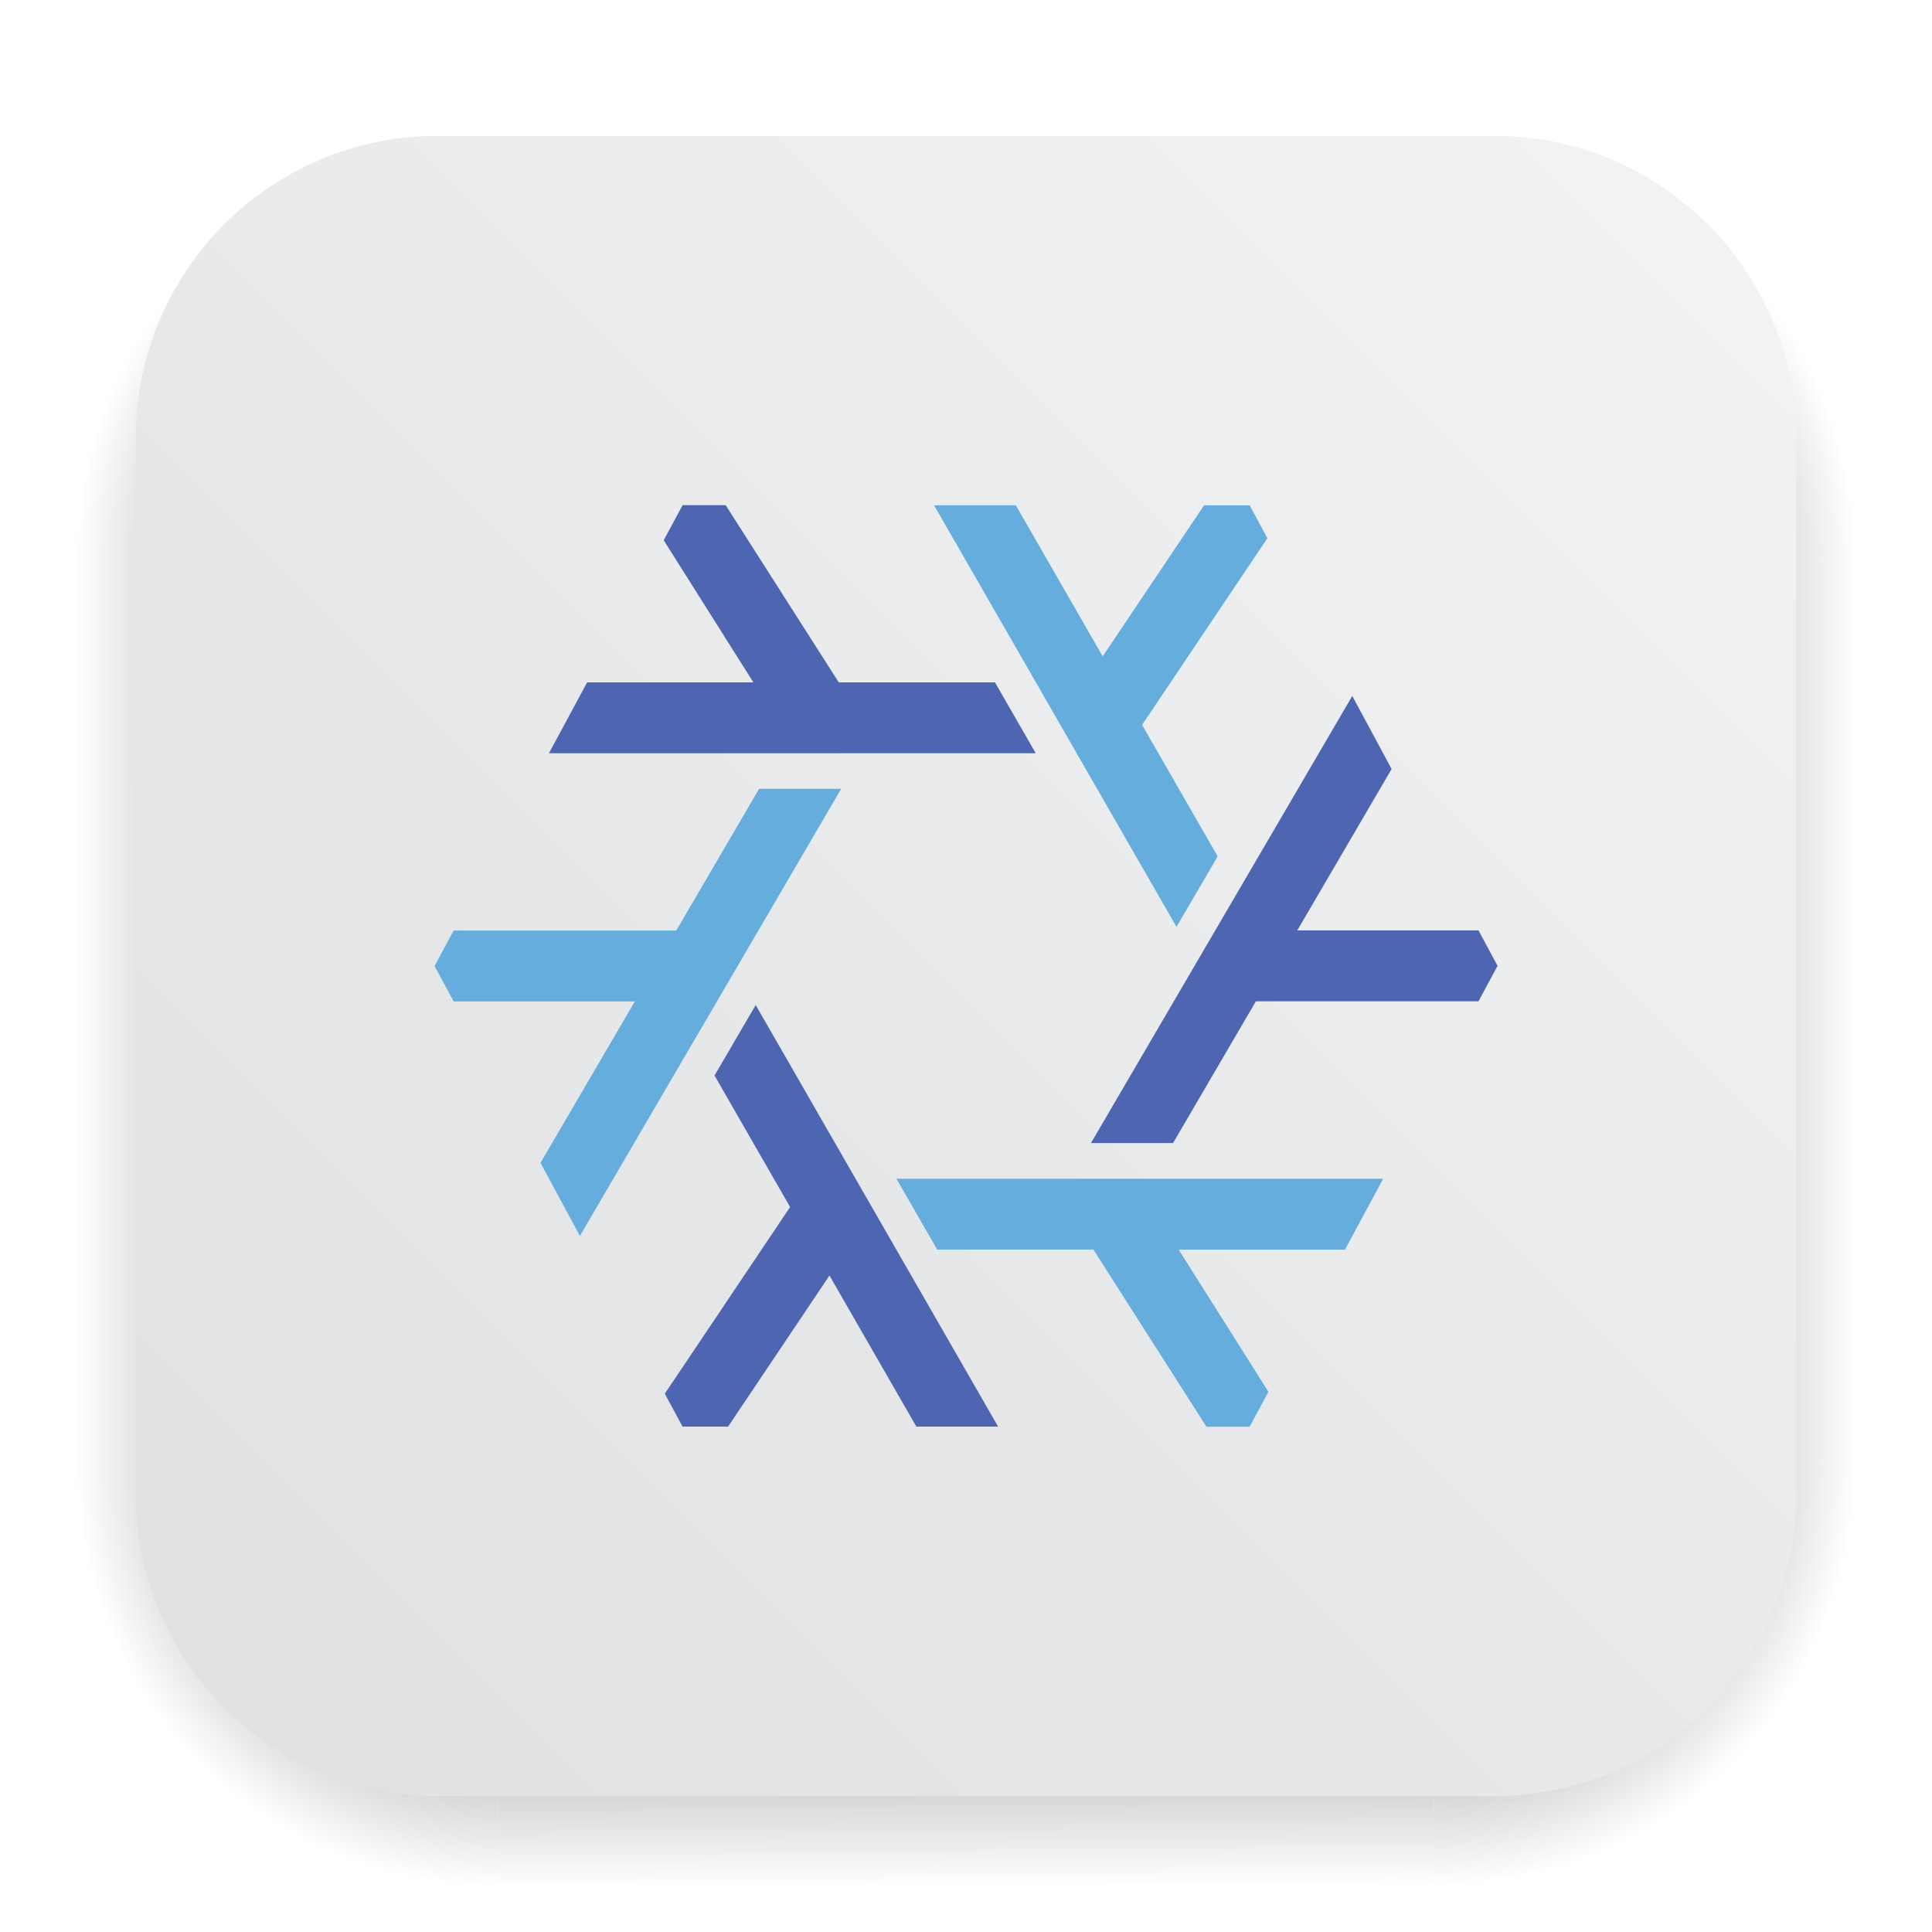
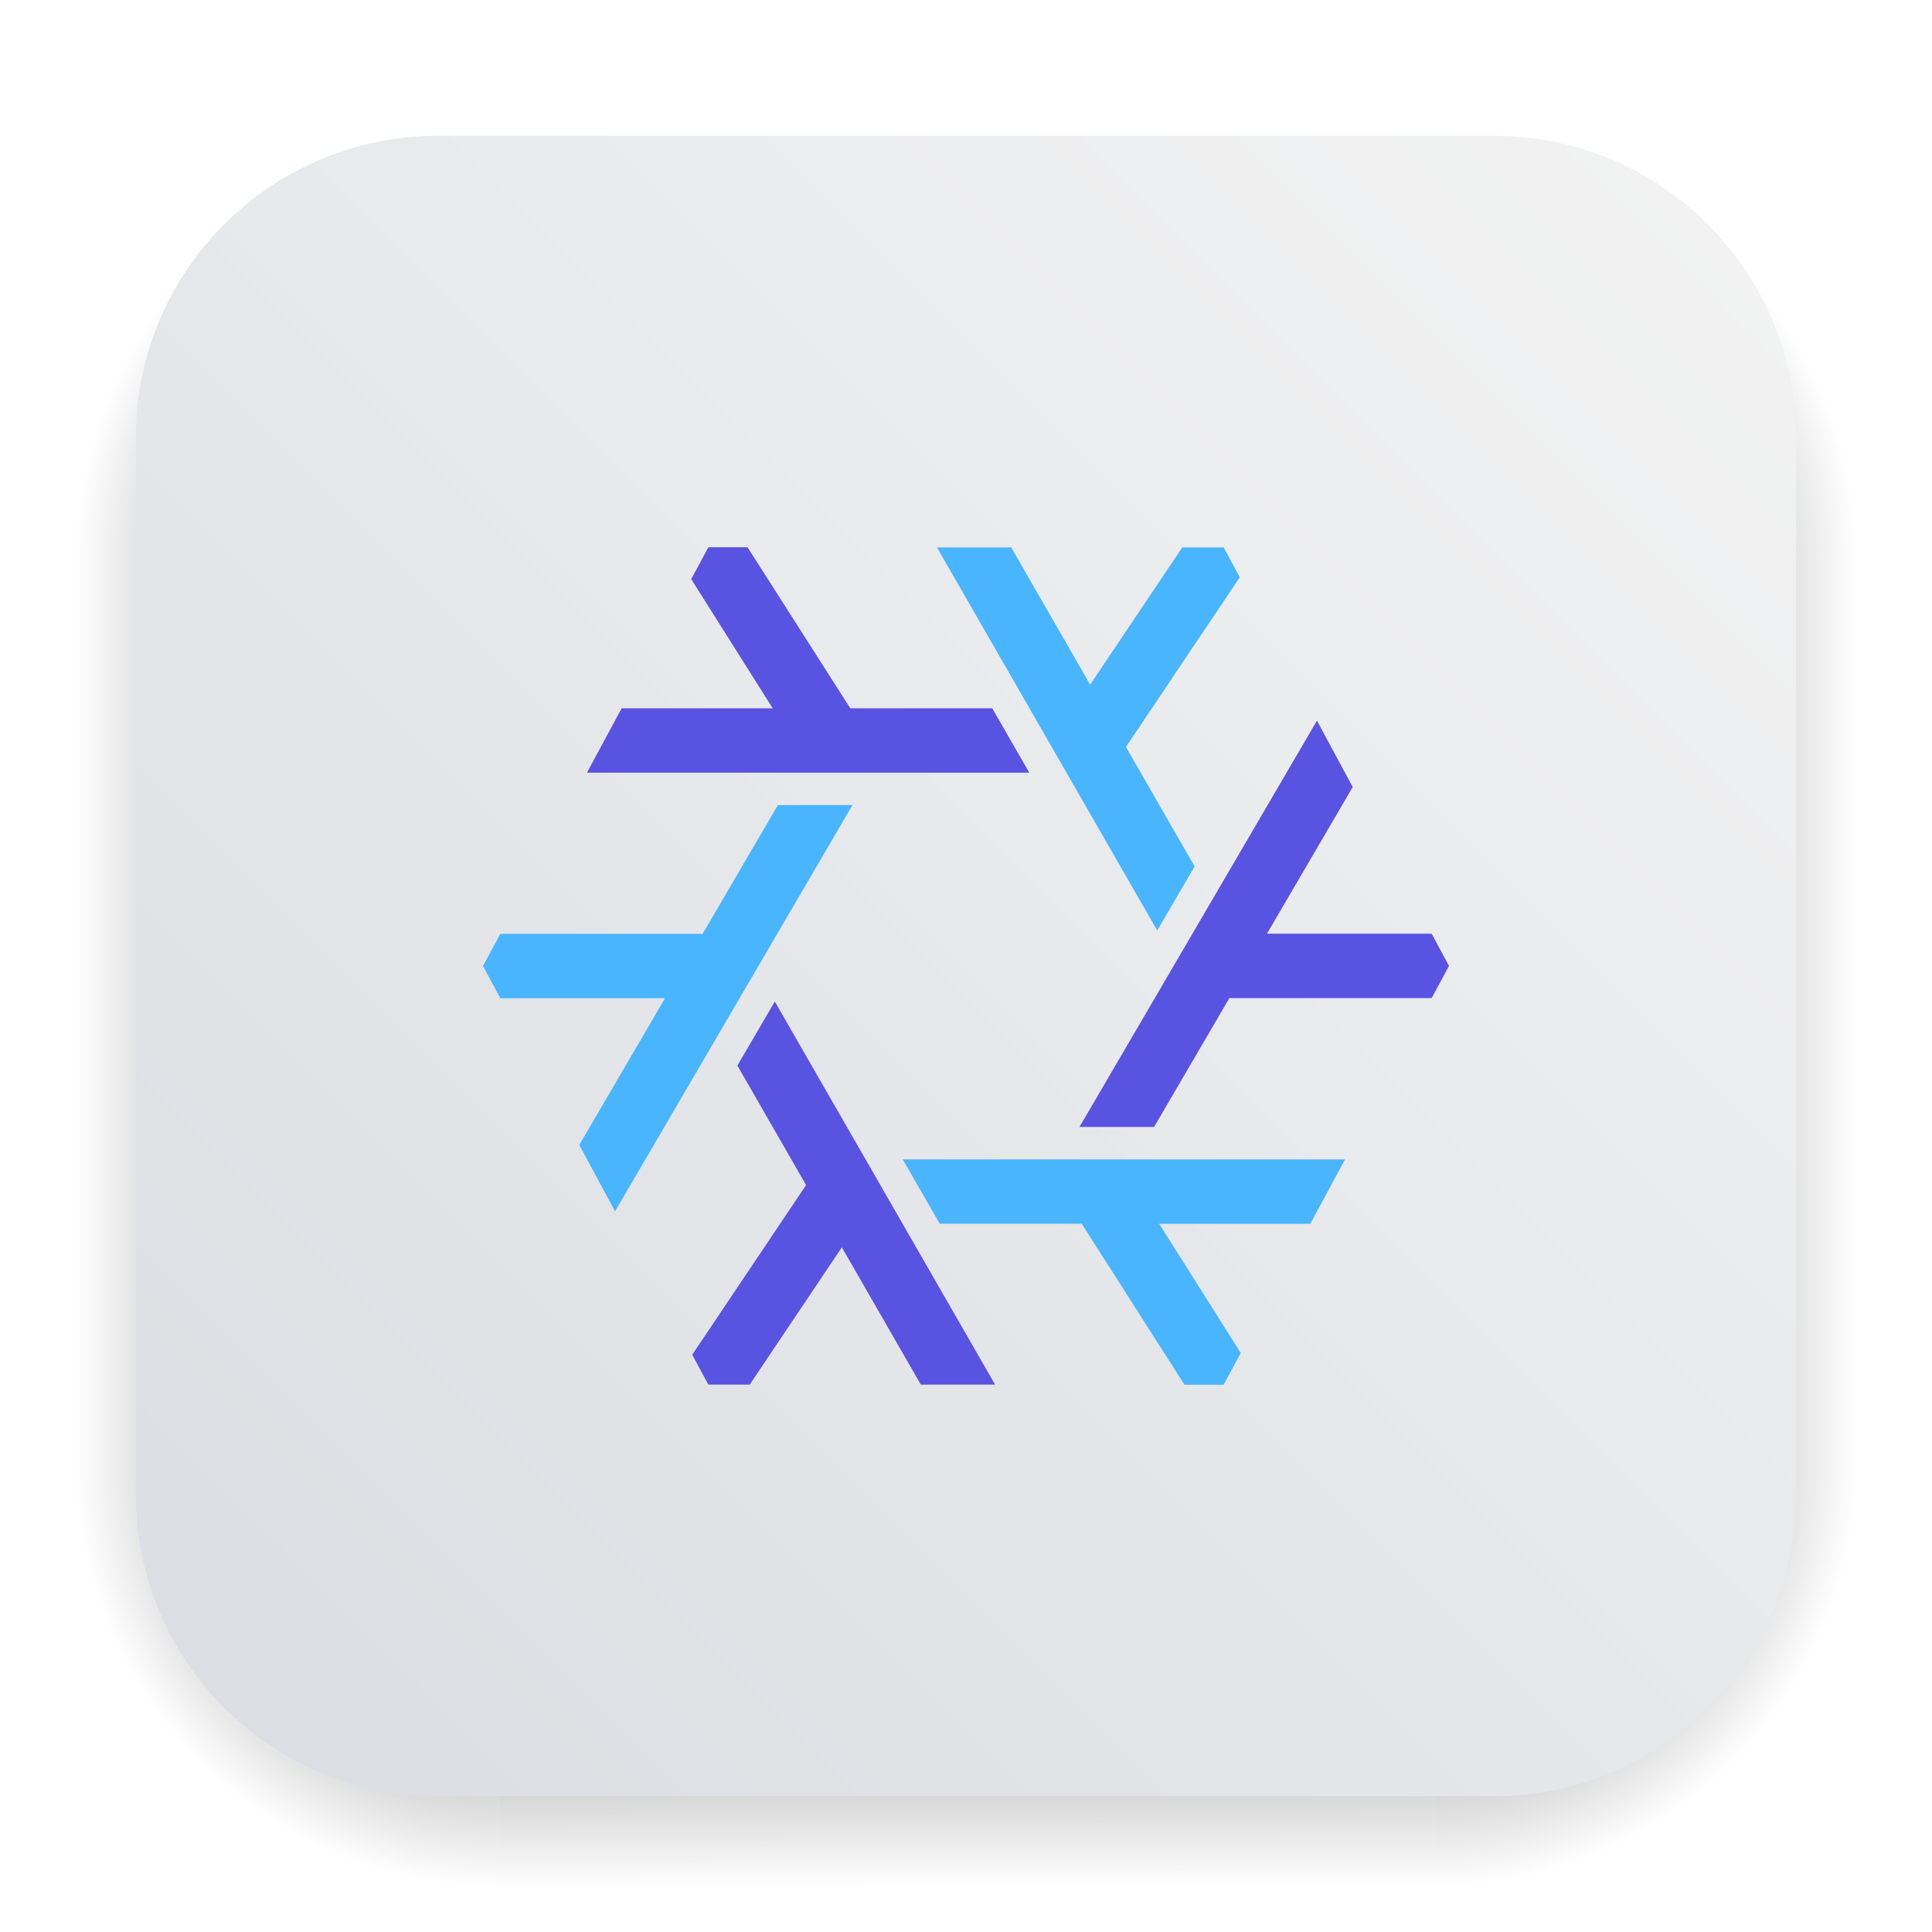
<svg xmlns="http://www.w3.org/2000/svg" width="64" height="64" version="1.1" id="svg3">
  <defs id="defs3">
    <filter id="filter1057" x="-0.027" y="-0.027" width="1.054" height="1.054" color-interpolation-filters="sRGB">
      <feGaussianBlur stdDeviation="0.619" id="feGaussianBlur2" />
    </filter>
    <linearGradient id="linearGradient1053" x1="-127" x2="-72" y1="60" y2="5" gradientTransform="matrix(1.000007,0,0,1.000007,131.4995,-0.5103595)" gradientUnits="userSpaceOnUse">
-       <stop stop-color="#dee0e2" offset="0" id="stop2" />
-       <stop stop-color="#f1f3f5" stop-opacity=".996" offset="1" id="stop3" />
+       <stop stop-color="#dadde2" offset="0" id="stop2" />
+       <stop stop-color="#f3f3f3" stop-opacity=".996" offset="1" id="stop3" />
    </linearGradient>
    <radialGradient id="gradient_ds_br" cx="0" cy="0" r="1" gradientUnits="userSpaceOnUse" gradientTransform="matrix(13.9984,0.00477622,-0.00477841,14.0048,47.5016,48.4952)">
      <stop offset="0.65" id="stop1" />
-       <stop offset="1" stop-opacity="0" id="stop2" />
+       <stop offset="1" stop-opacity="0" id="stop4" />
    </radialGradient>
    <linearGradient id="gradient_ds_b" x1="30.449" y1="48.5" x2="30.492" y2="62.5" gradientUnits="userSpaceOnUse">
-       <stop offset="0.654" id="stop3" />
-       <stop offset="1" stop-opacity="0" id="stop4" />
+       <stop offset="0.654" id="stop5" />
+       <stop offset="1" stop-opacity="0" id="stop6" />
    </linearGradient>
    <radialGradient id="gradient_ds_bl" cx="0" cy="0" r="1" gradientUnits="userSpaceOnUse" gradientTransform="matrix(0,14,-14,0,16.5,48.5)">
-       <stop offset="0.65" id="stop5" />
-       <stop offset="1" stop-opacity="0" id="stop6" />
+       <stop offset="0.65" id="stop7" />
+       <stop offset="1" stop-opacity="0" id="stop8" />
    </radialGradient>
    <linearGradient id="gradient_ds_r" x1="47.5" y1="33.5" x2="61.5" y2="33.501" gradientUnits="userSpaceOnUse">
-       <stop offset="0.649" id="stop7" />
-       <stop offset="1" stop-opacity="0" id="stop8" />
-     </linearGradient>
-     <linearGradient id="gradient_ds_l" x1="16.5" y1="33.895" x2="2.5" y2="33.895" gradientUnits="userSpaceOnUse">
      <stop offset="0.649" id="stop9" />
      <stop offset="1" stop-opacity="0" id="stop10" />
    </linearGradient>
+     <linearGradient id="gradient_ds_l" x1="16.5" y1="33.895" x2="2.5" y2="33.895" gradientUnits="userSpaceOnUse">
+       <stop offset="0.649" id="stop11" />
+       <stop offset="1" stop-opacity="0" id="stop12" />
+     </linearGradient>
    <radialGradient id="gradient_ds_tr" cx="0" cy="0" r="1" gradientTransform="matrix(0.00843236,-14,14.0084,0.0189842,47.4916,18.5)" gradientUnits="userSpaceOnUse">
-       <stop offset="0.65" id="stop11" />
-       <stop offset="1" stop-opacity="0" id="stop12" />
+       <stop offset="0.65" id="stop13" />
+       <stop offset="1" stop-opacity="0" id="stop14" />
    </radialGradient>
    <linearGradient id="gradient_ds_t" x1="29.98" y1="18.5" x2="29.916" y2="4.5" gradientUnits="userSpaceOnUse">
-       <stop offset="0.649" id="stop13" />
-       <stop offset="1" stop-opacity="0" id="stop14" />
+       <stop offset="0.649" id="stop15" />
+       <stop offset="1" stop-opacity="0" id="stop16" />
    </linearGradient>
    <radialGradient id="gradient_ds_tl" cx="0" cy="0" r="1" gradientTransform="matrix(-0.00843236,-14,-14.0084,0.0189842,16.5084,18.5)" gradientUnits="userSpaceOnUse">
-       <stop offset="0.65" id="stop15" />
-       <stop offset="1" stop-opacity="0" id="stop16" />
+       <stop offset="0.65" id="stop17" />
+       <stop offset="1" stop-opacity="0" id="stop18" />
    </radialGradient>
  </defs>
  <g id="ds" opacity="0.25">
    <path id="ds-br" d="m 47.5,48.5 h 14 v 14 h -14 z" fill="url(#gradient_ds_br)" style="fill:url(#gradient_ds_br)" />
    <path id="ds-b" d="m 16.5,48.5 h 31 v 14 h -31 z" fill="url(#gradient_ds_b)" style="fill:url(#gradient_ds_b)" />
    <path id="ds-bl" d="m 2.5,48.5 h 14 v 14 h -14 z" fill="url(#gradient_ds_bl)" style="fill:url(#gradient_ds_bl)" />
    <path id="ds-r" d="m 47.5,18.5 h 14 v 30 h -14 z" fill="url(#gradient_ds_r)" style="fill:url(#gradient_ds_r)" />
    <path id="ds-l" d="m 2.5,18.5 h 14 v 30 h -14 z" fill="url(#gradient_ds_l)" style="fill:url(#gradient_ds_l)" />
    <path id="ds-tr" d="m 47.5,4.5 h 14 v 14 h -14 z" fill="url(#gradient_ds_tr)" style="fill:url(#gradient_ds_tr)" />
    <path id="ds-t" d="m 16.5,4.5 h 31 v 14 h -31 z" fill="url(#gradient_ds_t)" style="fill:url(#gradient_ds_t)" />
    <path id="ds-tl" d="m 16.5,4.5 h -14 v 14 h 14 z" fill="url(#gradient_ds_tl)" style="fill:url(#gradient_ds_tl)" />
  </g>
  <rect x="4.5" y="4.5" width="55" height="55" fill="url(#linearGradient1053)" stroke-linecap="round" stroke-width="2.744" id="bg" style="fill:url(#linearGradient1053)" rx="10" />
  <g id="art">
-     <path fill="#64addc" d="m30.943 16.739 8.03 13.964 1.364-2.334-2.504-4.356 4.15-6.184-.587-1.09h-1.509l-3.359 5.003-2.877-5.003h-2.708m-5.797 9.392-2.744 4.695h-7.374L14.396 32l.632 1.174h6.002l-3.125 5.347 1.305 2.42 8.655-14.81h-2.719m4.549 12.914 1.35 2.348h5.175l3.746 5.87h1.428l.624-1.158-2.972-4.708h5.507l1.266-2.348H29.694z" id="path2" />
-     <path fill="#4e66b2" d="m22.609 16.739-.623 1.157 2.97 4.708H19.45l-1.265 2.348H34.31l-1.35-2.348h-5.175l-3.746-5.87H22.61m22.185 6.322L36.14 37.865h2.719l2.744-4.696h7.374l.632-1.174-.632-1.174h-6.003l3.125-5.347-1.304-2.42zM25.033 33.294l-1.364 2.334 2.504 4.356-4.15 6.184.587 1.09h1.509l3.358-5.004 2.878 5.003h2.708l-8.03-13.964" id="path3" />
+     <g id="g18" transform="matrix(0.9087553,0,0,0.9087553,2.917559,2.921194)">
+       <path fill="#49b5fe" d="m 30.943,16.739 8.03,13.964 1.364,-2.334 -2.504,-4.356 4.15,-6.184 -0.587,-1.09 h -1.509 l -3.359,5.003 -2.877,-5.003 h -2.708 m -5.797,9.392 -2.744,4.695 H 15.028 L 14.396,32 l 0.632,1.174 h 6.002 l -3.125,5.347 1.305,2.42 8.655,-14.81 h -2.719 m 4.549,12.914 1.35,2.348 h 5.175 l 3.746,5.87 h 1.428 l 0.624,-1.158 -2.972,-4.708 h 5.507 l 1.266,-2.348 H 29.694 Z" id="path2" />
+       <path fill="#5953e2" d="m 22.609,16.739 -0.623,1.157 2.97,4.708 H 19.45 l -1.265,2.348 H 34.31 l -1.35,-2.348 h -5.175 l -3.746,-5.87 H 22.61 m 22.185,6.322 -8.655,14.809 h 2.719 l 2.744,-4.696 h 7.374 l 0.632,-1.174 -0.632,-1.174 h -6.003 l 3.125,-5.347 -1.304,-2.42 z m -19.762,10.238 -1.364,2.334 2.504,4.356 -4.15,6.184 0.587,1.09 h 1.509 l 3.358,-5.004 2.878,5.003 h 2.708 l -8.03,-13.964" id="path3" />
+     </g>
  </g>
</svg>
